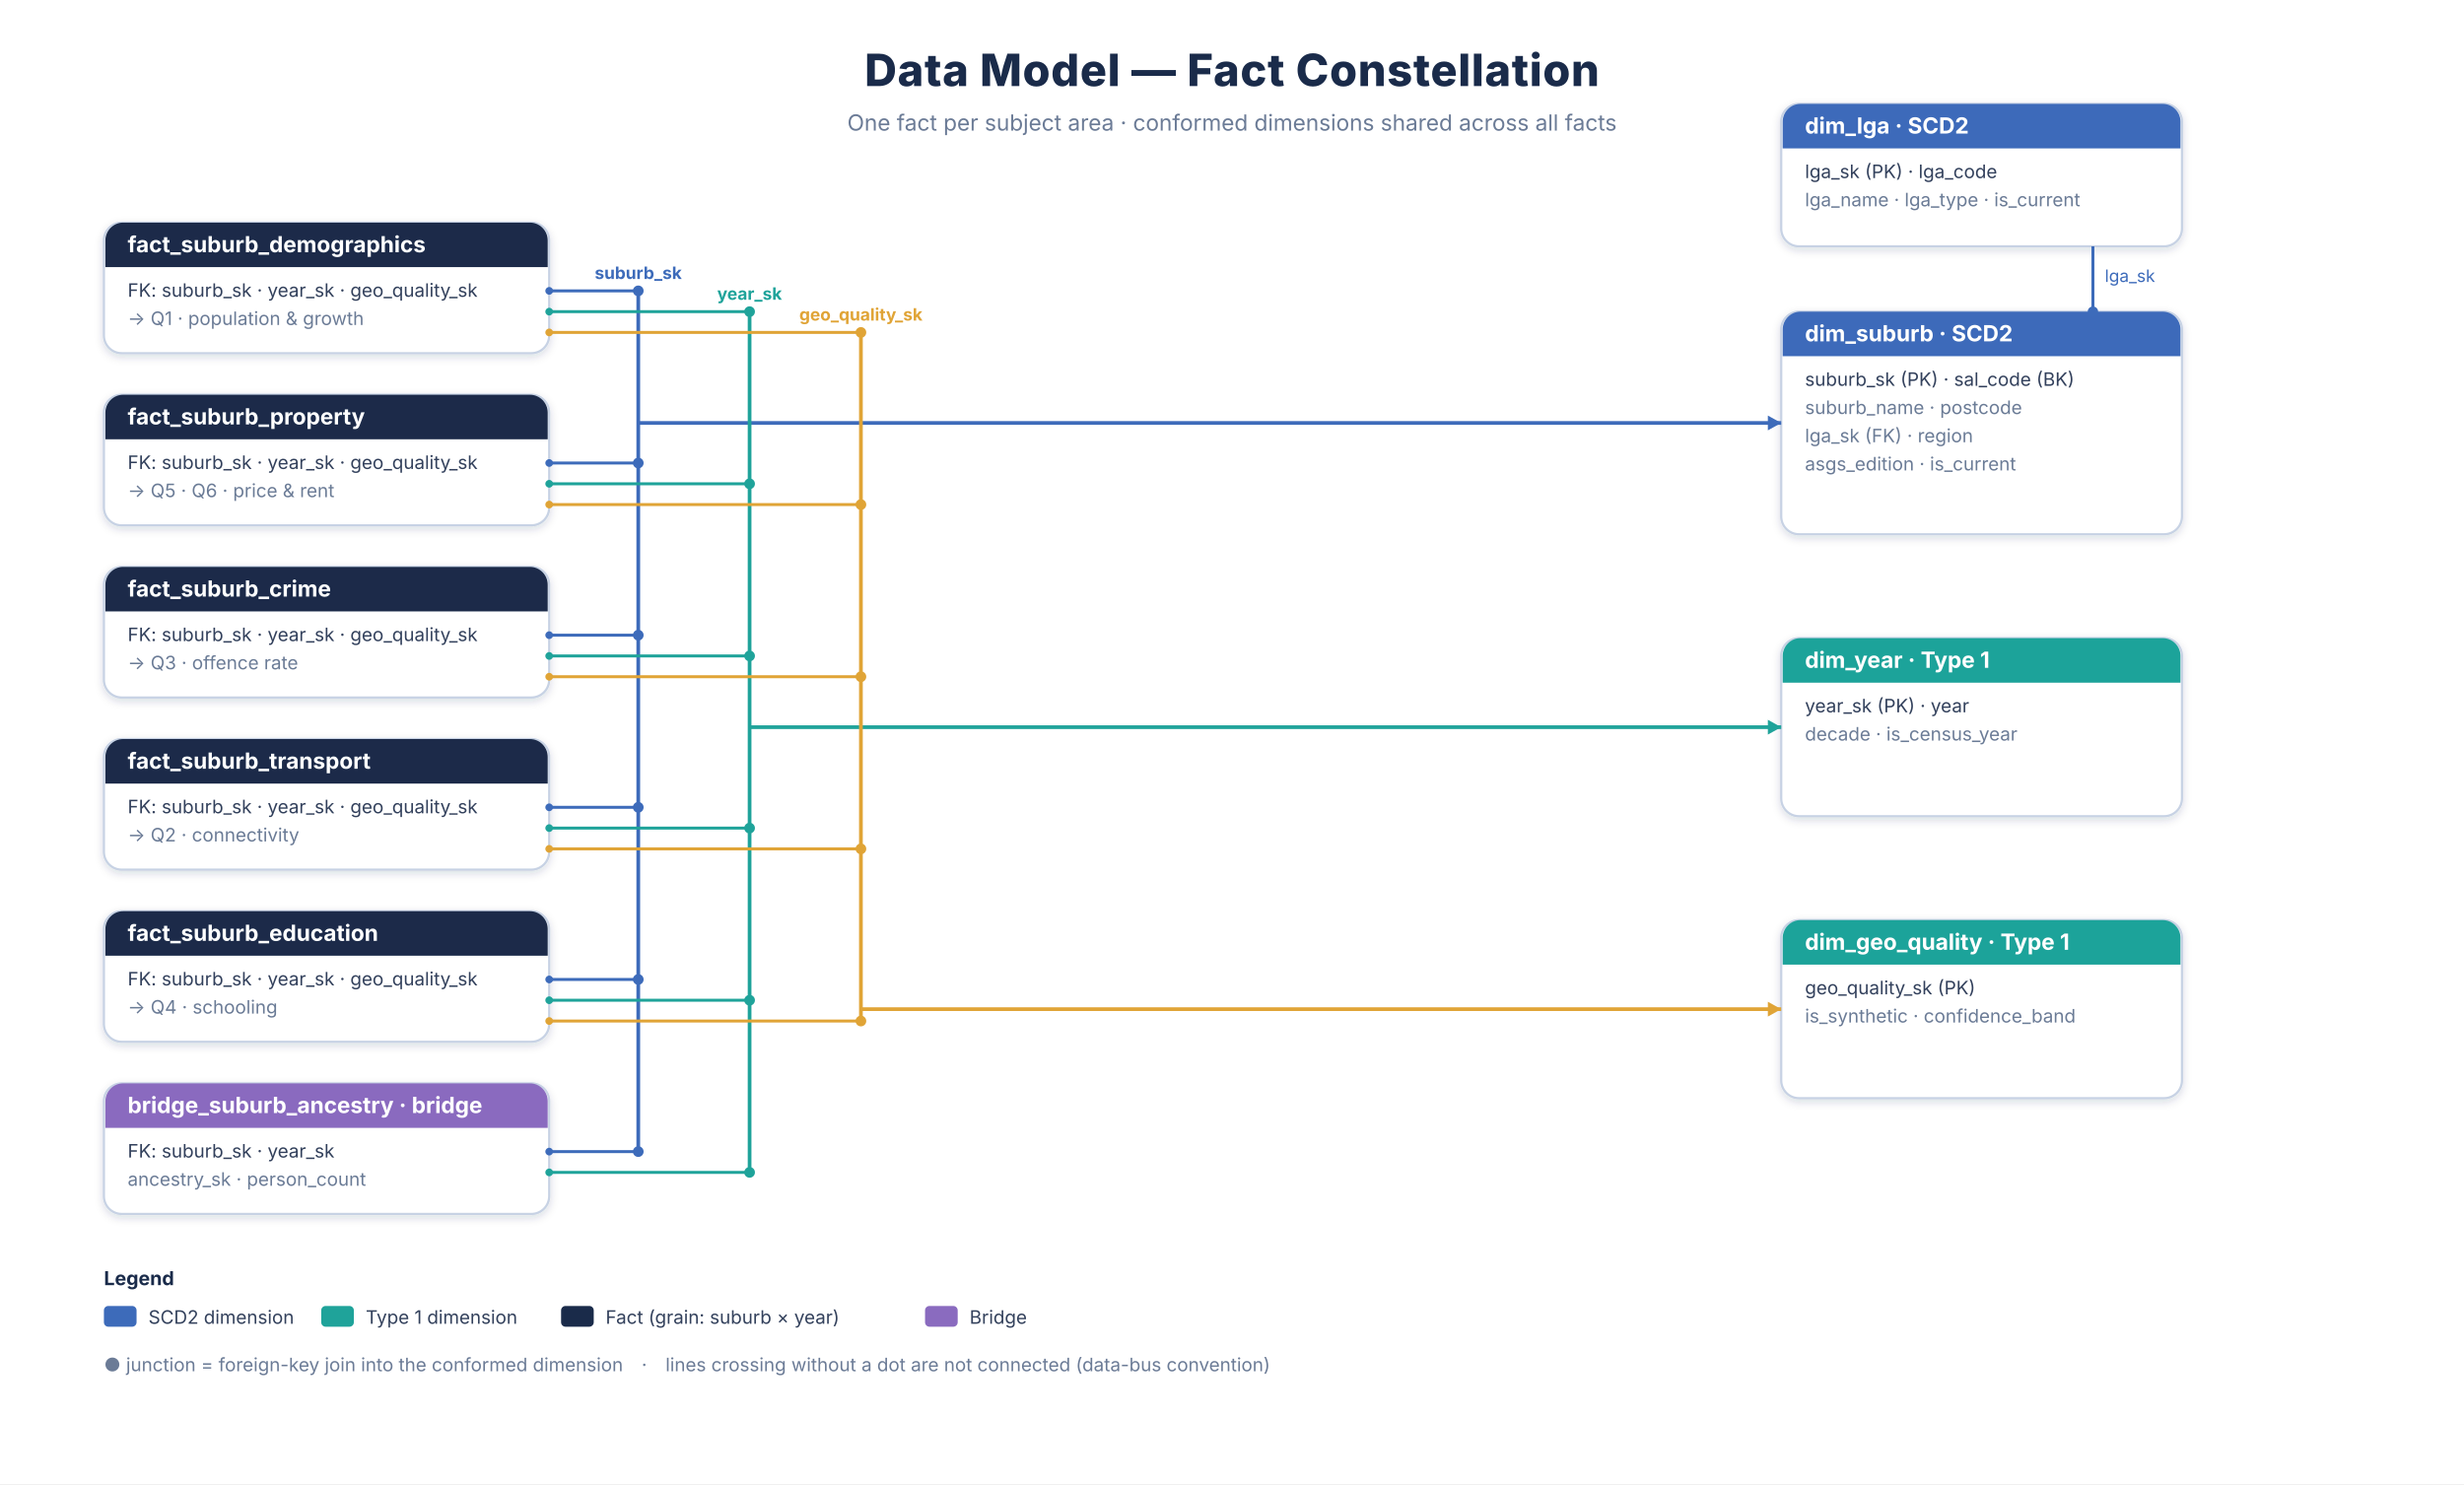
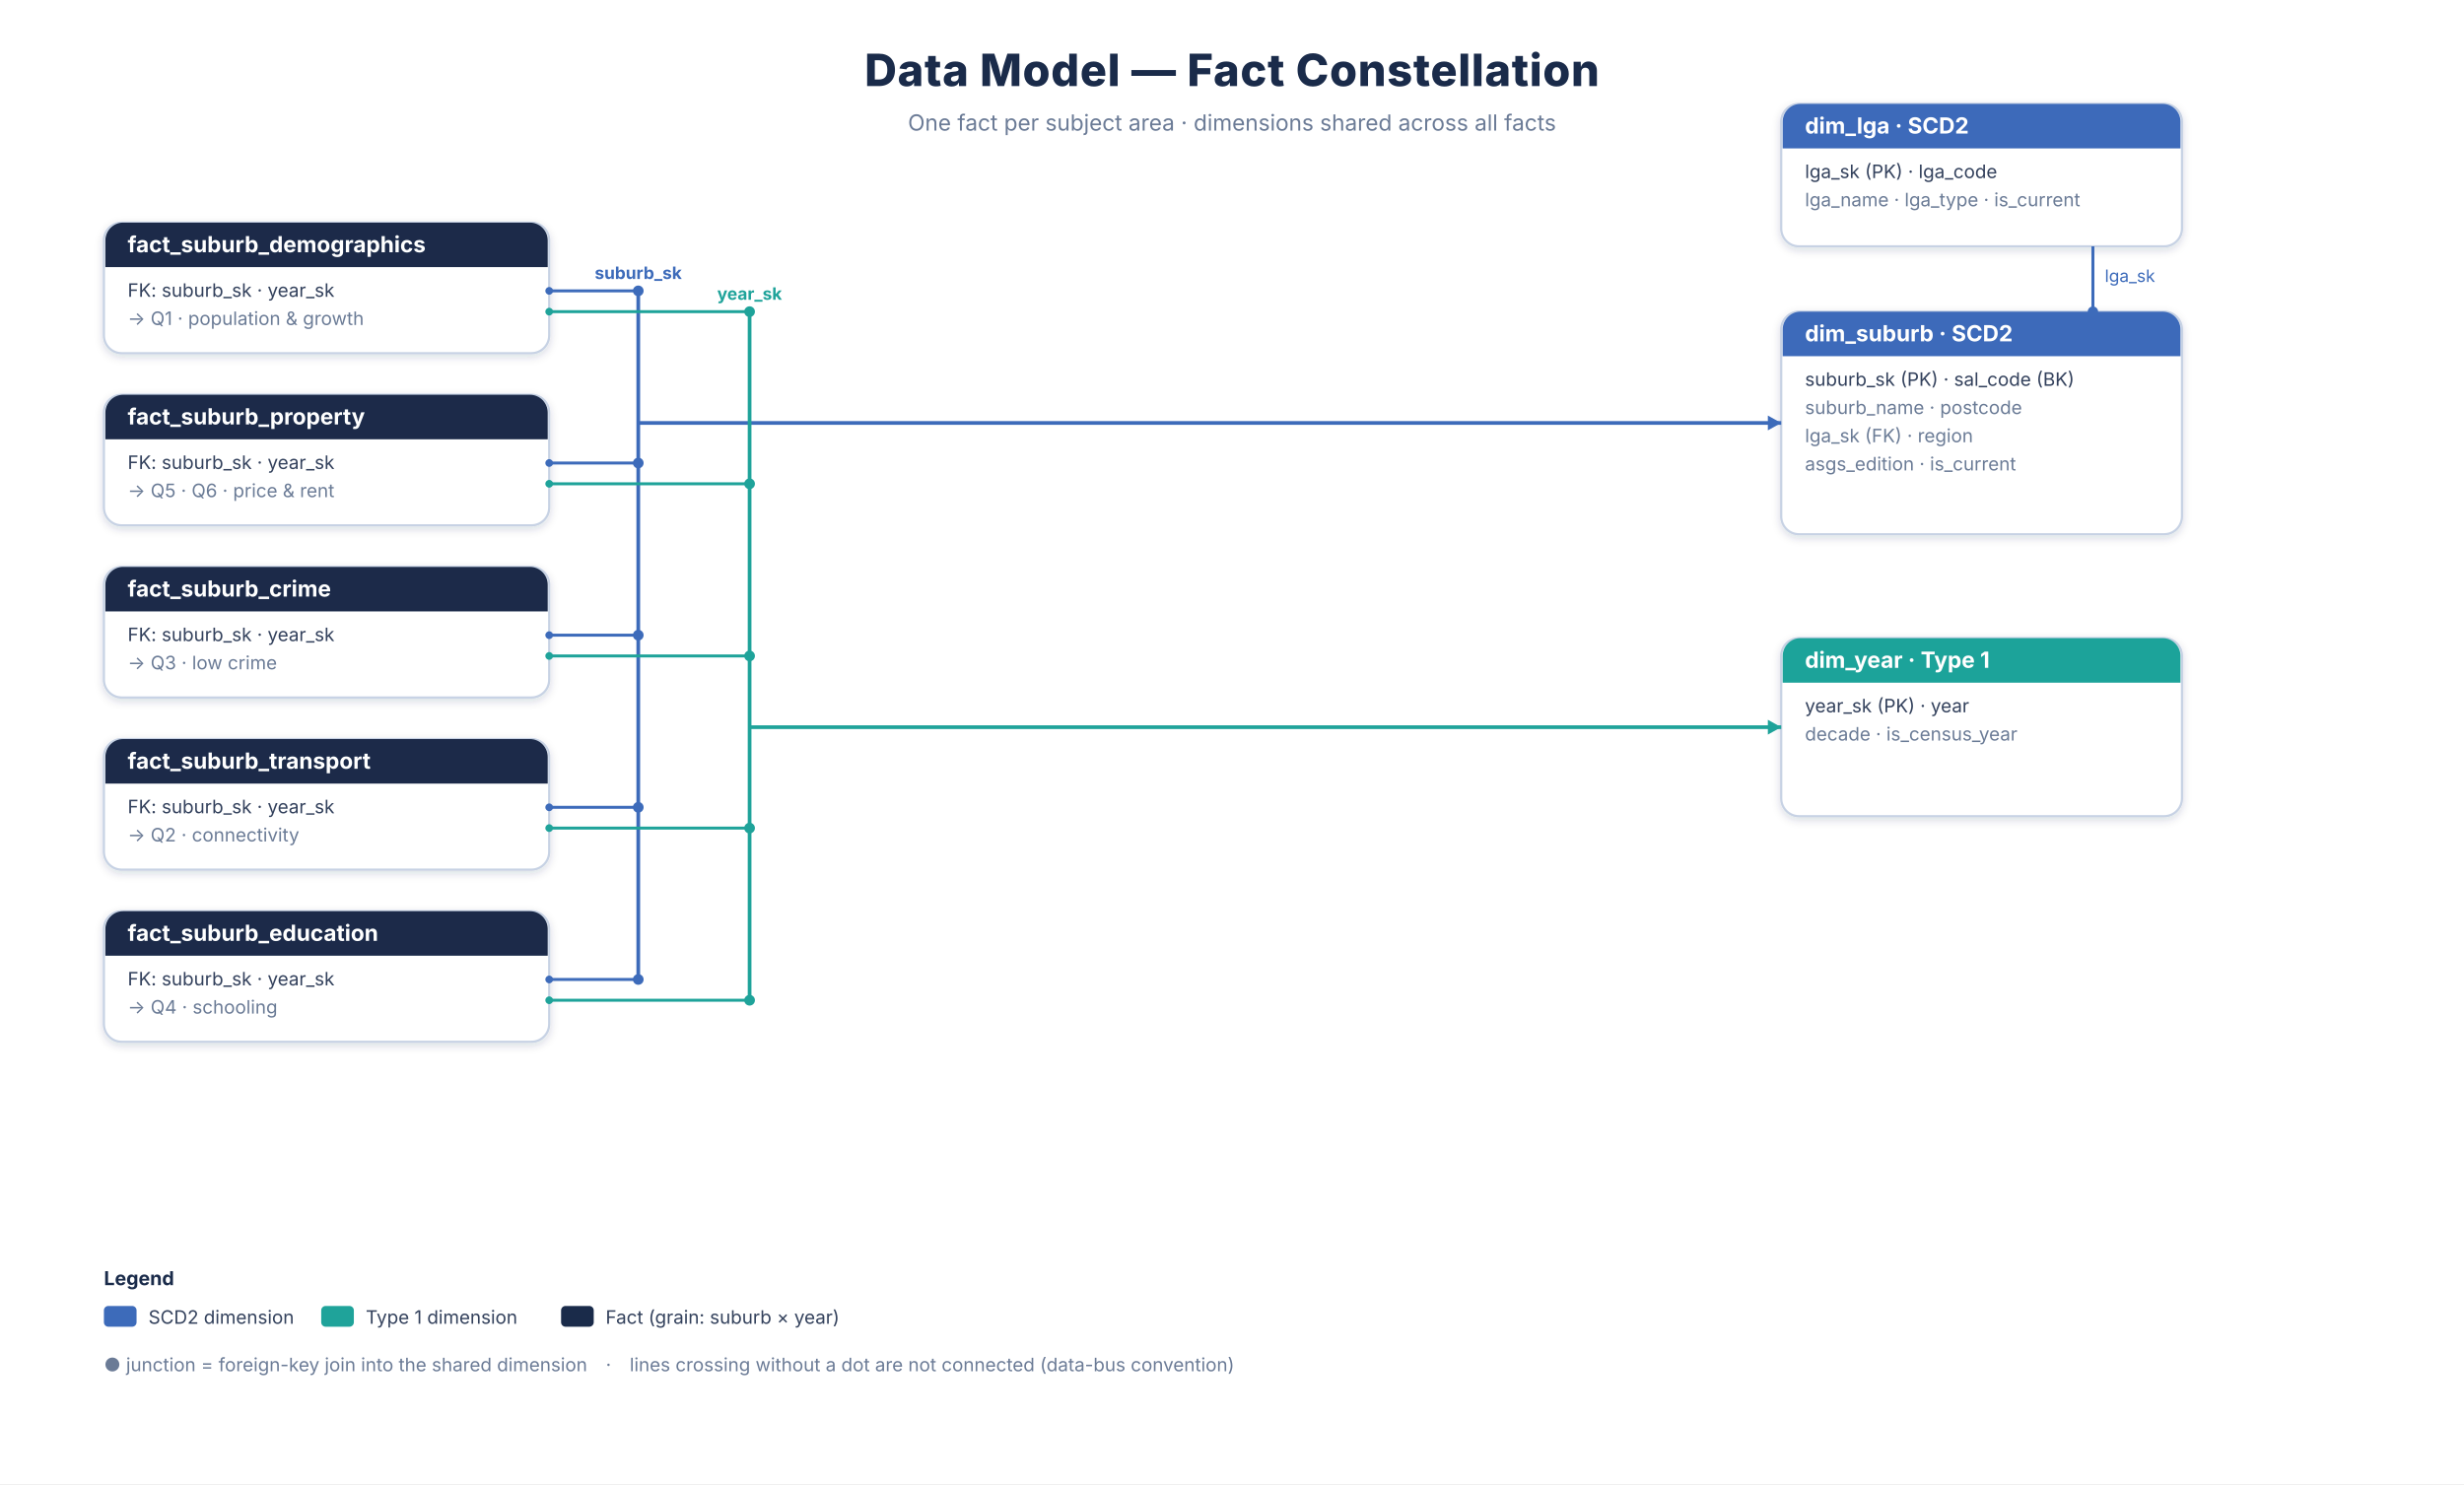
<svg xmlns="http://www.w3.org/2000/svg" viewBox="0 0 1660 1000" font-family="Inter, 'Segoe UI', system-ui, sans-serif">
  <rect width="1660" height="1000" fill="#FFFFFF" />
  <defs>
    <filter id="sh" x="-20%" y="-20%" width="140%" height="140%">
      <feDropShadow dx="0" dy="2" stdDeviation="3" flood-color="#1A2B4A" flood-opacity="0.16" />
    </filter>
  </defs>
  <text x="830.0" y="58" text-anchor="middle" font-size="30" font-weight="800" fill="#1A2B4A" letter-spacing="0.5">Data Model — Fact Constellation</text>
-   <text x="830.0" y="88" text-anchor="middle" font-size="15" fill="#6B7B96">One fact per subject area · conformed dimensions shared across all facts</text>
+   <text x="830.0" y="88" text-anchor="middle" font-size="15" fill="#6B7B96">One fact per subject area · dimensions shared across all facts</text>
  <g filter="url(#sh)">
    <rect x="1200" y="70" width="270" height="96" rx="12" fill="white" stroke="#C7D2E4" stroke-width="1.5" />
    <path d="M1201 100 v-18 a12 12 0 0 1 12 -12 h244 a12 12 0 0 1 12 12 v18 Z" fill="#3D6BBA" />
    <text x="1216 " y="90" font-size="15" font-weight="700" fill="#FFFFFF">dim_lga  ·  SCD2</text>
    <text x="1216" y="120" font-size="12.5" fill="#33415C">lga_sk (PK) · lga_code</text>
    <text x="1216" y="139" font-size="12.5" fill="#6B7B96">lga_name · lga_type · is_current</text>
  </g>
  <g filter="url(#sh)">
    <rect x="1200" y="210" width="270" height="150" rx="12" fill="white" stroke="#C7D2E4" stroke-width="1.5" />
    <path d="M1201 240 v-18 a12 12 0 0 1 12 -12 h244 a12 12 0 0 1 12 12 v18 Z" fill="#3D6BBA" />
    <text x="1216 " y="230" font-size="15" font-weight="700" fill="#FFFFFF">dim_suburb  ·  SCD2</text>
    <text x="1216" y="260" font-size="12.5" fill="#33415C">suburb_sk (PK) · sal_code (BK)</text>
    <text x="1216" y="279" font-size="12.5" fill="#6B7B96">suburb_name · postcode</text>
    <text x="1216" y="298" font-size="12.5" fill="#6B7B96">lga_sk (FK) · region</text>
    <text x="1216" y="317" font-size="12.5" fill="#6B7B96">asgs_edition · is_current</text>
  </g>
  <g filter="url(#sh)">
    <rect x="1200" y="430" width="270" height="120" rx="12" fill="white" stroke="#C7D2E4" stroke-width="1.5" />
    <path d="M1201 460 v-18 a12 12 0 0 1 12 -12 h244 a12 12 0 0 1 12 12 v18 Z" fill="#1FA39A" />
    <text x="1216 " y="450" font-size="15" font-weight="700" fill="#FFFFFF">dim_year  ·  Type 1</text>
    <text x="1216" y="480" font-size="12.5" fill="#33415C">year_sk (PK) · year</text>
    <text x="1216" y="499" font-size="12.5" fill="#6B7B96">decade · is_census_year</text>
  </g>
-   <g filter="url(#sh)">
-     <rect x="1200" y="620" width="270" height="120" rx="12" fill="white" stroke="#C7D2E4" stroke-width="1.5" />
-     <path d="M1201 650 v-18 a12 12 0 0 1 12 -12 h244 a12 12 0 0 1 12 12 v18 Z" fill="#1FA39A" />
-     <text x="1216 " y="640" font-size="15" font-weight="700" fill="#FFFFFF">dim_geo_quality  ·  Type 1</text>
-     <text x="1216" y="670" font-size="12.5" fill="#33415C">geo_quality_sk (PK)</text>
-     <text x="1216" y="689" font-size="12.5" fill="#6B7B96">is_synthetic · confidence_band</text>
-   </g>
  <path d="M1410 210 V 166" fill="none" stroke="#3D6BBA" stroke-width="2" />
  <circle cx="1410" cy="210" r="3.5" fill="#3D6BBA" />
  <text x="1418" y="190" font-size="11.5" fill="#3D6BBA">lga_sk</text>
  <g filter="url(#sh)">
    <rect x="70" y="150" width="300" height="88" rx="12" fill="white" stroke="#C7D2E4" stroke-width="1.5" />
    <path d="M71 180 v-18 a12 12 0 0 1 12 -12 h274 a12 12 0 0 1 12 12 v18 Z" fill="#1A2B4A" />
    <text x="86 " y="170" font-size="15" font-weight="700" fill="#FFFFFF">fact_suburb_demographics</text>
-     <text x="86" y="200" font-size="12.5" fill="#33415C">FK: suburb_sk · year_sk · geo_quality_sk</text>
+     <text x="86" y="200" font-size="12.5" fill="#33415C">FK: suburb_sk · year_sk</text>
    <text x="86" y="219" font-size="12.5" fill="#6B7B96">→ Q1 · population &amp; growth</text>
  </g>
  <g filter="url(#sh)">
    <rect x="70" y="266" width="300" height="88" rx="12" fill="white" stroke="#C7D2E4" stroke-width="1.5" />
    <path d="M71 296 v-18 a12 12 0 0 1 12 -12 h274 a12 12 0 0 1 12 12 v18 Z" fill="#1A2B4A" />
    <text x="86 " y="286" font-size="15" font-weight="700" fill="#FFFFFF">fact_suburb_property</text>
-     <text x="86" y="316" font-size="12.5" fill="#33415C">FK: suburb_sk · year_sk · geo_quality_sk</text>
+     <text x="86" y="316" font-size="12.5" fill="#33415C">FK: suburb_sk · year_sk</text>
    <text x="86" y="335" font-size="12.5" fill="#6B7B96">→ Q5 · Q6 · price &amp; rent</text>
  </g>
  <g filter="url(#sh)">
    <rect x="70" y="382" width="300" height="88" rx="12" fill="white" stroke="#C7D2E4" stroke-width="1.5" />
    <path d="M71 412 v-18 a12 12 0 0 1 12 -12 h274 a12 12 0 0 1 12 12 v18 Z" fill="#1A2B4A" />
    <text x="86 " y="402" font-size="15" font-weight="700" fill="#FFFFFF">fact_suburb_crime</text>
-     <text x="86" y="432" font-size="12.5" fill="#33415C">FK: suburb_sk · year_sk · geo_quality_sk</text>
-     <text x="86" y="451" font-size="12.5" fill="#6B7B96">→ Q3 · offence rate</text>
+     <text x="86" y="432" font-size="12.5" fill="#33415C">FK: suburb_sk · year_sk</text>
+     <text x="86" y="451" font-size="12.5" fill="#6B7B96">→ Q3 · low crime</text>
  </g>
  <g filter="url(#sh)">
    <rect x="70" y="498" width="300" height="88" rx="12" fill="white" stroke="#C7D2E4" stroke-width="1.5" />
    <path d="M71 528 v-18 a12 12 0 0 1 12 -12 h274 a12 12 0 0 1 12 12 v18 Z" fill="#1A2B4A" />
    <text x="86 " y="518" font-size="15" font-weight="700" fill="#FFFFFF">fact_suburb_transport</text>
-     <text x="86" y="548" font-size="12.5" fill="#33415C">FK: suburb_sk · year_sk · geo_quality_sk</text>
+     <text x="86" y="548" font-size="12.5" fill="#33415C">FK: suburb_sk · year_sk</text>
    <text x="86" y="567" font-size="12.5" fill="#6B7B96">→ Q2 · connectivity</text>
  </g>
  <g filter="url(#sh)">
    <rect x="70" y="614" width="300" height="88" rx="12" fill="white" stroke="#C7D2E4" stroke-width="1.5" />
    <path d="M71 644 v-18 a12 12 0 0 1 12 -12 h274 a12 12 0 0 1 12 12 v18 Z" fill="#1A2B4A" />
    <text x="86 " y="634" font-size="15" font-weight="700" fill="#FFFFFF">fact_suburb_education</text>
-     <text x="86" y="664" font-size="12.5" fill="#33415C">FK: suburb_sk · year_sk · geo_quality_sk</text>
+     <text x="86" y="664" font-size="12.5" fill="#33415C">FK: suburb_sk · year_sk</text>
    <text x="86" y="683" font-size="12.5" fill="#6B7B96">→ Q4 · schooling</text>
  </g>
-   <g filter="url(#sh)">
-     <rect x="70" y="730" width="300" height="88" rx="12" fill="white" stroke="#C7D2E4" stroke-width="1.5" />
-     <path d="M71 760 v-18 a12 12 0 0 1 12 -12 h274 a12 12 0 0 1 12 12 v18 Z" fill="#8A6BBF" />
-     <text x="86 " y="750" font-size="15" font-weight="700" fill="#FFFFFF">bridge_suburb_ancestry  ·  bridge</text>
-     <text x="86" y="780" font-size="12.5" fill="#33415C">FK: suburb_sk · year_sk</text>
-     <text x="86" y="799" font-size="12.5" fill="#6B7B96">ancestry_sk · person_count</text>
-   </g>
-   <path d="M430 196 V 776" fill="none" stroke="#3D6BBA" stroke-width="2.5" />
+   <path d="M430 196 V 660" fill="none" stroke="#3D6BBA" stroke-width="2.5" />
  <path d="M430 285 H 1200" fill="none" stroke="#3D6BBA" stroke-width="2.5" />
  <polygon points="1191,280 1200,285 1191,290" fill="#3D6BBA" />
  <text x="430" y="188" text-anchor="middle" font-size="11.5" font-weight="700" fill="#3D6BBA">suburb_sk</text>
  <path d="M370 196 H 430" fill="none" stroke="#3D6BBA" stroke-width="2" />
  <circle cx="430" cy="196" r="3.6" fill="#3D6BBA" />
  <circle cx="370" cy="196" r="2.6" fill="#3D6BBA" />
  <path d="M370 312 H 430" fill="none" stroke="#3D6BBA" stroke-width="2" />
  <circle cx="430" cy="312" r="3.6" fill="#3D6BBA" />
  <circle cx="370" cy="312" r="2.6" fill="#3D6BBA" />
  <path d="M370 428 H 430" fill="none" stroke="#3D6BBA" stroke-width="2" />
  <circle cx="430" cy="428" r="3.6" fill="#3D6BBA" />
  <circle cx="370" cy="428" r="2.6" fill="#3D6BBA" />
  <path d="M370 544 H 430" fill="none" stroke="#3D6BBA" stroke-width="2" />
  <circle cx="430" cy="544" r="3.6" fill="#3D6BBA" />
  <circle cx="370" cy="544" r="2.6" fill="#3D6BBA" />
  <path d="M370 660 H 430" fill="none" stroke="#3D6BBA" stroke-width="2" />
  <circle cx="430" cy="660" r="3.6" fill="#3D6BBA" />
  <circle cx="370" cy="660" r="2.6" fill="#3D6BBA" />
-   <path d="M370 776 H 430" fill="none" stroke="#3D6BBA" stroke-width="2" />
-   <circle cx="430" cy="776" r="3.6" fill="#3D6BBA" />
-   <circle cx="370" cy="776" r="2.6" fill="#3D6BBA" />
-   <path d="M505 210 V 790" fill="none" stroke="#1FA39A" stroke-width="2.5" />
+   <path d="M505 210 V 674" fill="none" stroke="#1FA39A" stroke-width="2.5" />
  <path d="M505 490 H 1200" fill="none" stroke="#1FA39A" stroke-width="2.5" />
  <polygon points="1191,485 1200,490 1191,495" fill="#1FA39A" />
  <text x="505" y="202" text-anchor="middle" font-size="11.5" font-weight="700" fill="#1FA39A">year_sk</text>
  <path d="M370 210 H 505" fill="none" stroke="#1FA39A" stroke-width="2" />
  <circle cx="505" cy="210" r="3.6" fill="#1FA39A" />
  <circle cx="370" cy="210" r="2.6" fill="#1FA39A" />
  <path d="M370 326 H 505" fill="none" stroke="#1FA39A" stroke-width="2" />
  <circle cx="505" cy="326" r="3.6" fill="#1FA39A" />
  <circle cx="370" cy="326" r="2.6" fill="#1FA39A" />
  <path d="M370 442 H 505" fill="none" stroke="#1FA39A" stroke-width="2" />
  <circle cx="505" cy="442" r="3.6" fill="#1FA39A" />
  <circle cx="370" cy="442" r="2.6" fill="#1FA39A" />
  <path d="M370 558 H 505" fill="none" stroke="#1FA39A" stroke-width="2" />
  <circle cx="505" cy="558" r="3.6" fill="#1FA39A" />
  <circle cx="370" cy="558" r="2.6" fill="#1FA39A" />
  <path d="M370 674 H 505" fill="none" stroke="#1FA39A" stroke-width="2" />
  <circle cx="505" cy="674" r="3.6" fill="#1FA39A" />
  <circle cx="370" cy="674" r="2.6" fill="#1FA39A" />
-   <path d="M370 790 H 505" fill="none" stroke="#1FA39A" stroke-width="2" />
-   <circle cx="505" cy="790" r="3.6" fill="#1FA39A" />
-   <circle cx="370" cy="790" r="2.6" fill="#1FA39A" />
-   <path d="M580 224 V 688" fill="none" stroke="#E0A436" stroke-width="2.5" />
-   <path d="M580 680 H 1200" fill="none" stroke="#E0A436" stroke-width="2.5" />
-   <polygon points="1191,675 1200,680 1191,685" fill="#E0A436" />
-   <text x="580" y="216" text-anchor="middle" font-size="11.5" font-weight="700" fill="#E0A436">geo_quality_sk</text>
-   <path d="M370 224 H 580" fill="none" stroke="#E0A436" stroke-width="2" />
-   <circle cx="580" cy="224" r="3.6" fill="#E0A436" />
-   <circle cx="370" cy="224" r="2.6" fill="#E0A436" />
-   <path d="M370 340 H 580" fill="none" stroke="#E0A436" stroke-width="2" />
-   <circle cx="580" cy="340" r="3.6" fill="#E0A436" />
-   <circle cx="370" cy="340" r="2.6" fill="#E0A436" />
-   <path d="M370 456 H 580" fill="none" stroke="#E0A436" stroke-width="2" />
-   <circle cx="580" cy="456" r="3.6" fill="#E0A436" />
-   <circle cx="370" cy="456" r="2.6" fill="#E0A436" />
-   <path d="M370 572 H 580" fill="none" stroke="#E0A436" stroke-width="2" />
-   <circle cx="580" cy="572" r="3.6" fill="#E0A436" />
-   <circle cx="370" cy="572" r="2.6" fill="#E0A436" />
-   <path d="M370 688 H 580" fill="none" stroke="#E0A436" stroke-width="2" />
-   <circle cx="580" cy="688" r="3.6" fill="#E0A436" />
-   <circle cx="370" cy="688" r="2.6" fill="#E0A436" />
  <text x="70" y="866" font-size="13" font-weight="700" fill="#1A2B4A">Legend</text>
  <rect x="70" y="880" width="22" height="14" rx="3" fill="#3D6BBA" />
  <text x="100" y="892" font-size="12.5" fill="#33415C">SCD2 dimension</text>
  <rect x="216.4" y="880" width="22" height="14" rx="3" fill="#1FA39A" />
  <text x="246.4" y="892" font-size="12.5" fill="#33415C">Type 1 dimension</text>
  <rect x="378.0" y="880" width="22" height="14" rx="3" fill="#1A2B4A" />
  <text x="408.0" y="892" font-size="12.5" fill="#33415C">Fact (grain: suburb × year)</text>
-   <rect x="623.2" y="880" width="22" height="14" rx="3" fill="#8A6BBF" />
-   <text x="653.2" y="892" font-size="12.5" fill="#33415C">Bridge</text>
-   <text x="70" y="924" font-size="12.5" fill="#6B7B96">● junction = foreign-key join into the conformed dimension · lines crossing without a dot are not connected (data-bus convention)</text>
+   <text x="70" y="924" font-size="12.5" fill="#6B7B96">● junction = foreign-key join into the shared dimension · lines crossing without a dot are not connected (data-bus convention)</text>
</svg>
